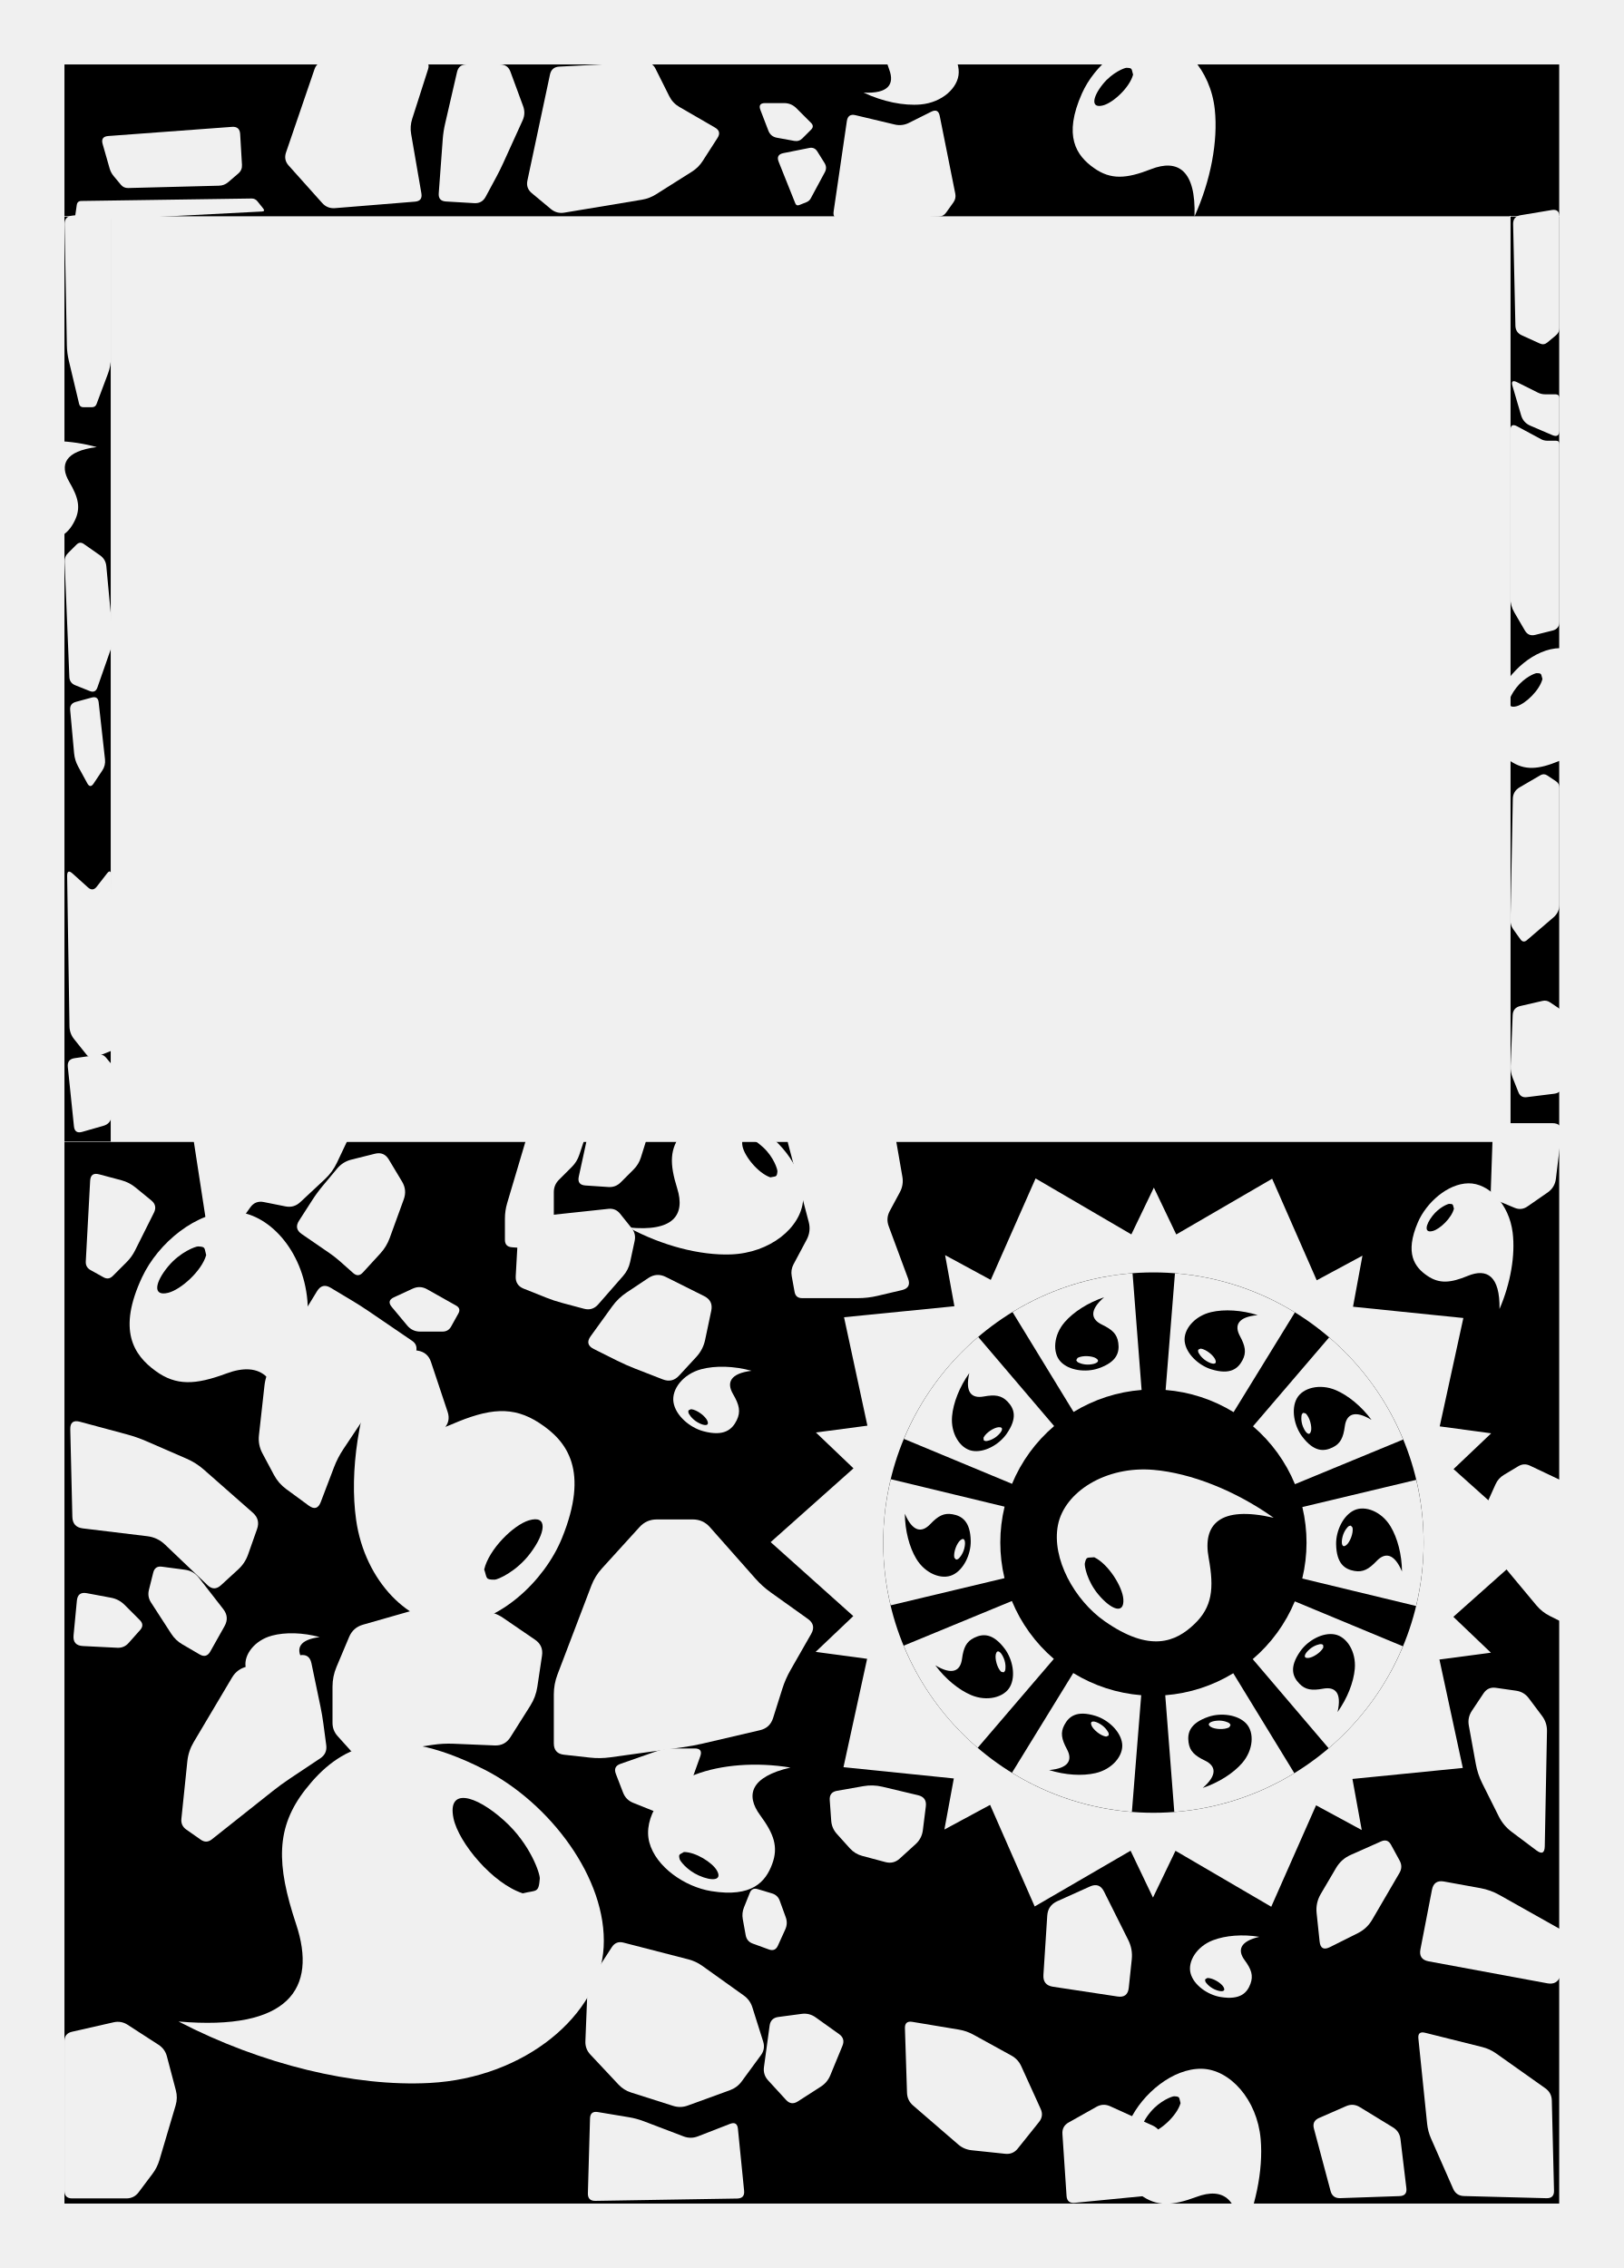
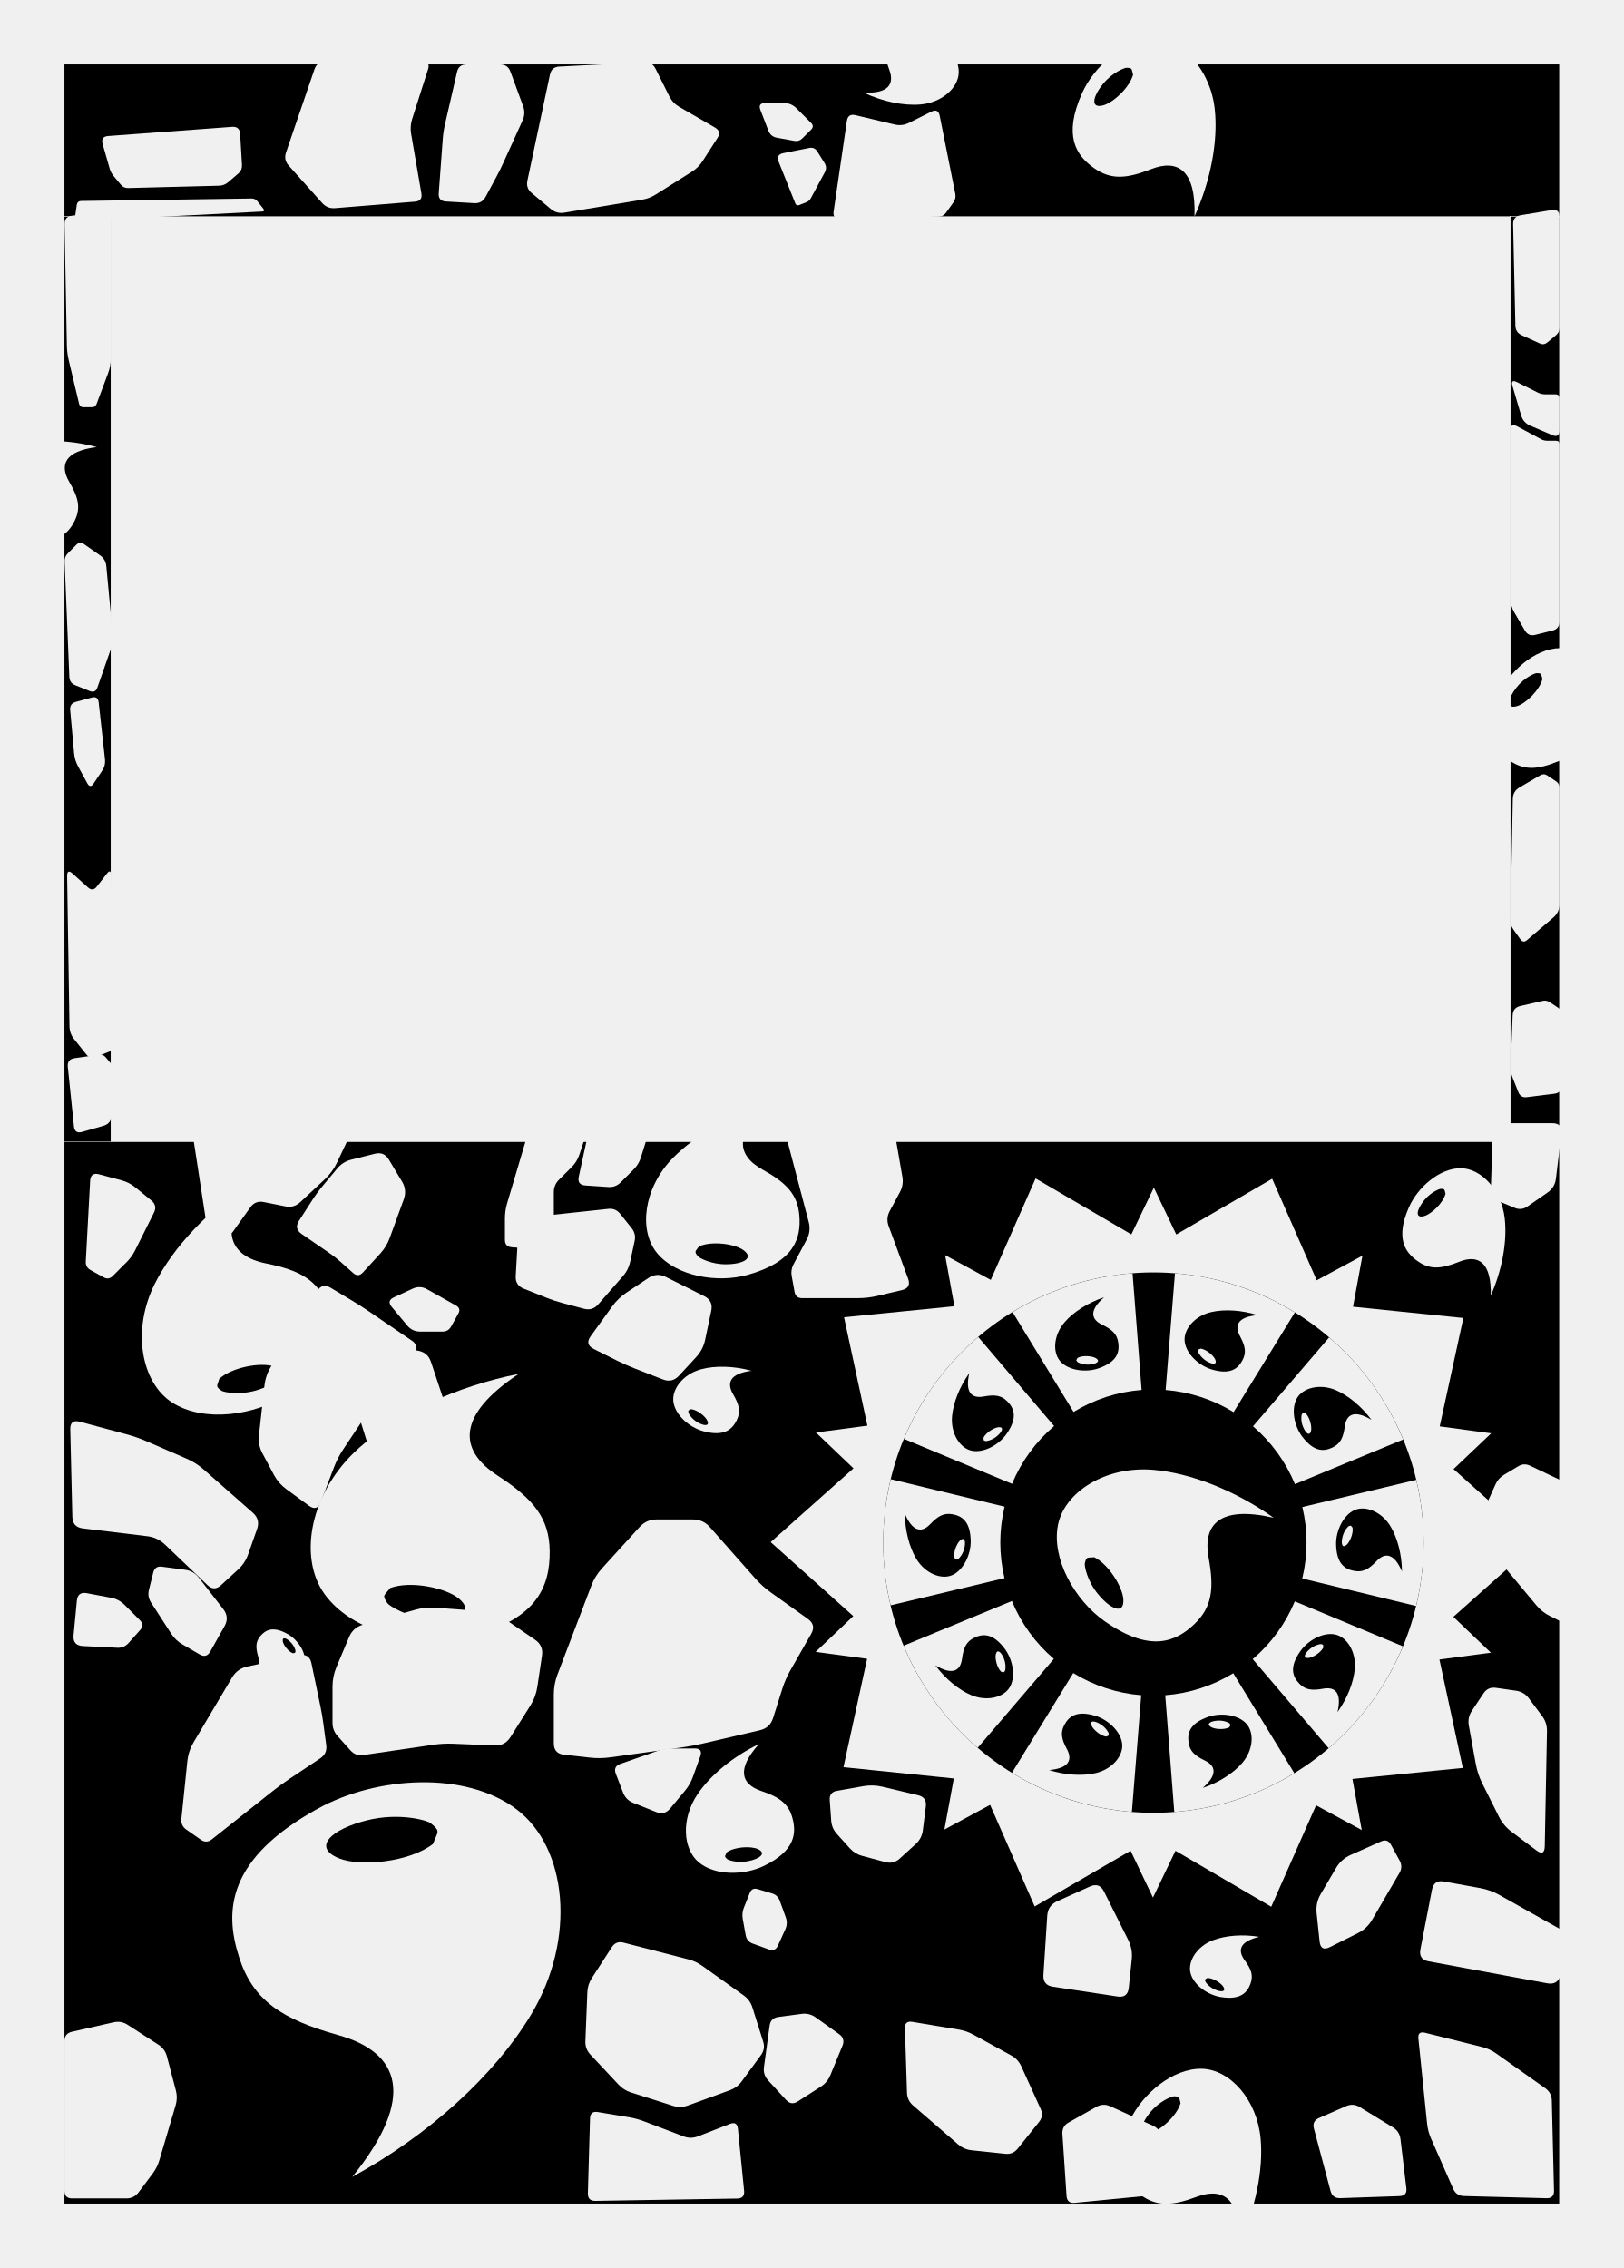
<svg xmlns="http://www.w3.org/2000/svg" viewBox="0 0 630 880">
  <defs>
    <clipPath id="water-observed">
      <rect x="25" y="25" width="580" height="59" />
      <rect x="25" y="84" width="18" height="359" />
      <rect x="586" y="84" width="19" height="359" />
      <rect x="25" y="443" width="580" height="412" />
    </clipPath>
    <mask id="water-network" maskUnits="userSpaceOnUse" x="0" y="0" width="630" height="880">
      <rect width="630" height="880" fill="white" />
      <g fill="black" fill-rule="evenodd">
        <g transform="translate(447.504 598.537) scale(0.998419) translate(-448 -598)">
          <path d="M 33.122 488.738 L 34.816 457.410 Q 35.000 454.000 38.300 454.880 L 46.979 457.194 Q 50.000 458.000 52.420 459.980 L 58.580 465.020 Q 61.000 467.000 59.602 469.797 L 52.252 484.495 Q 51.000 487.000 49.020 488.980 L 43.602 494.398 Q 42.000 496.000 40.020 494.900 L 34.980 492.100 Q 33.000 491.000 33.122 488.738 Z" />
          <path d="M 79.656 471.761 L 74.608 438.953 Q 74.000 435.000 78.000 435.000 L 134.000 435.000 Q 138.000 435.000 136.288 438.615 L 130.712 450.385 Q 129.000 454.000 126.076 456.729 L 116.460 465.704 Q 114.000 468.000 110.700 467.340 L 102.300 465.660 Q 99.000 465.000 97.044 467.739 L 90.317 477.157 Q 89.000 479.000 87.020 477.900 L 81.980 475.100 Q 80.000 474.000 79.656 471.761 Z" />
          <path d="M 127.817 485.499 L 117.017 478.074 Q 114.000 476.000 115.980 472.920 L 121.142 464.891 Q 123.000 462.000 125.200 459.360 L 130.800 452.640 Q 133.000 450.000 136.334 449.167 L 145.480 446.880 Q 149.000 446.000 150.867 449.111 L 156.020 457.700 Q 158.000 461.000 156.685 464.617 L 151.224 479.634 Q 150.000 483.000 147.580 485.640 L 140.790 493.047 Q 139.000 495.000 137.020 493.240 L 131.980 488.760 Q 130.000 487.000 127.817 485.499 Z" />
          <path d="M 196.878 466.048 L 205.860 435.834 Q 207.000 432.000 211.000 432.000 L 226.000 432.000 Q 230.000 432.000 228.735 435.795 L 224.885 447.344 Q 224.000 450.000 222.020 451.980 L 216.980 457.020 Q 215.000 459.000 215.000 461.800 L 215.000 475.972 Q 215.000 478.000 213.460 479.320 L 209.540 482.680 Q 208.000 484.000 205.979 483.832 L 198.640 483.220 Q 196.000 483.000 196.000 480.351 L 196.000 472.080 Q 196.000 469.000 196.878 466.048 Z" />
          <path d="M 224.703 455.768 L 228.150 439.909 Q 229.000 436.000 232.997 435.833 L 249.315 435.154 Q 253.000 435.000 251.900 438.520 L 248.835 448.327 Q 248.000 451.000 246.020 452.980 L 240.980 458.020 Q 239.000 460.000 236.206 459.814 L 227.300 459.220 Q 224.000 459.000 224.703 455.768 Z" />
          <path d="M 203.200 478.020 L 208.800 472.980 Q 211.000 471.000 213.943 470.685 L 236.199 468.300 Q 239.000 468.000 240.760 470.200 L 245.240 475.800 Q 247.000 478.000 246.410 480.755 L 244.660 488.920 Q 244.000 492.000 241.926 494.371 L 232.249 505.430 Q 230.000 508.000 226.700 507.120 L 218.300 504.880 Q 215.000 504.000 211.829 502.732 L 203.300 499.320 Q 200.000 498.000 200.197 494.451 L 200.836 482.955 Q 201.000 480.000 203.200 478.020 Z" />
          <path d="M 158.028 513.634 L 152.017 506.420 Q 150.000 504.000 152.860 502.680 L 160.140 499.320 Q 163.000 498.000 165.745 499.544 L 177.026 505.890 Q 179.000 507.000 177.900 508.980 L 175.100 514.020 Q 174.000 516.000 171.735 516.000 L 163.080 516.000 Q 160.000 516.000 158.028 513.634 Z" />
          <path d="M 139.132 544.314 L 139.857 523.997 Q 140.000 520.000 143.953 520.608 L 162.047 523.392 Q 166.000 524.000 167.265 527.795 L 173.735 547.205 Q 175.000 551.000 172.172 553.828 L 162.508 563.492 Q 160.000 566.000 156.480 565.560 L 147.520 564.440 Q 144.000 564.000 142.942 560.614 L 140.100 551.520 Q 139.000 548.000 139.132 544.314 Z" />
          <path d="M 105.086 529.587 L 122.993 500.284 Q 125.000 497.000 128.300 498.980 L 136.700 504.020 Q 140.000 506.000 143.180 508.168 L 159.968 519.614 Q 162.000 521.000 161.560 523.420 L 160.440 529.580 Q 160.000 532.000 158.079 533.537 L 148.123 541.501 Q 145.000 544.000 142.781 547.328 L 133.219 561.672 Q 131.000 565.000 129.576 568.738 L 124.424 582.262 Q 123.000 586.000 119.774 583.635 L 111.016 577.212 Q 108.000 575.000 106.240 571.700 L 101.760 563.300 Q 100.000 560.000 100.413 556.283 L 102.558 536.976 Q 103.000 533.000 105.086 529.587 Z" />
          <path d="M 229.304 517.810 L 237.678 506.215 Q 240.000 503.000 243.300 500.800 L 251.700 495.200 Q 255.000 493.000 258.547 494.774 L 273.422 502.211 Q 277.000 504.000 276.176 507.914 L 273.802 519.191 Q 273.000 523.000 270.360 525.860 L 263.640 533.140 Q 261.000 536.000 257.372 534.589 L 246.668 530.426 Q 243.000 529.000 239.480 527.240 L 230.520 522.760 Q 227.000 521.000 229.304 517.810 Z" />
          <path d="M 314.048 473.383 L 306.018 442.868 Q 305.000 439.000 308.990 438.715 L 343.010 436.285 Q 347.000 436.000 347.685 439.941 L 350.443 455.800 Q 351.000 459.000 349.460 461.860 L 345.540 469.140 Q 344.000 472.000 345.128 475.046 L 352.666 495.397 Q 354.000 499.000 350.260 499.880 L 340.740 502.120 Q 337.000 503.000 333.158 503.000 L 311.460 503.000 Q 309.000 503.000 308.560 500.580 L 307.440 494.420 Q 307.000 492.000 308.157 489.830 L 313.240 480.300 Q 315.000 477.000 314.048 473.383 Z" />
          <path d="M 27.905 588.001 L 27.095 553.999 Q 27.000 550.000 30.862 551.040 L 49.138 555.960 Q 53.000 557.000 56.668 558.595 L 72.332 565.405 Q 76.000 567.000 79.003 569.643 L 98.023 586.380 Q 101.000 589.000 99.680 592.740 L 96.192 602.623 Q 95.000 606.000 92.360 608.420 L 85.640 614.580 Q 83.000 617.000 80.409 614.527 L 63.893 598.762 Q 61.000 596.000 57.029 595.519 L 31.971 592.481 Q 28.000 592.000 27.905 588.001 Z" />
          <path d="M 57.660 616.360 L 59.340 609.640 Q 60.000 607.000 62.697 607.360 L 71.700 608.560 Q 75.000 609.000 77.044 611.628 L 86.544 623.843 Q 89.000 627.000 87.039 630.486 L 81.498 640.336 Q 80.000 643.000 77.360 641.460 L 70.640 637.540 Q 68.000 636.000 66.340 633.434 L 58.478 621.285 Q 57.000 619.000 57.660 616.360 Z" />
          <path d="M 28.379 634.018 L 29.660 620.565 Q 30.000 617.000 33.520 617.660 L 42.942 619.427 Q 46.000 620.000 48.200 622.200 L 54.127 628.127 Q 56.000 630.000 54.240 631.980 L 49.760 637.020 Q 48.000 639.000 45.354 638.868 L 31.995 638.200 Q 28.000 638.000 28.379 634.018 Z" />
          <path d="M 75.042 675.561 L 89.958 650.439 Q 92.000 647.000 95.911 646.162 L 116.089 641.838 Q 120.000 641.000 120.816 644.916 L 124.321 661.741 Q 125.000 665.000 125.440 668.300 L 126.560 676.700 Q 127.000 680.000 124.230 681.847 L 112.328 689.781 Q 109.000 692.000 105.866 694.486 L 82.104 713.331 Q 80.000 715.000 77.800 713.460 L 72.200 709.540 Q 70.000 708.000 70.276 705.329 L 72.588 682.979 Q 73.000 679.000 75.042 675.561 Z" />
          <path d="M 130.552 646.313 L 135.448 634.687 Q 137.000 631.000 140.846 629.901 L 161.154 624.099 Q 165.000 623.000 168.989 623.295 L 188.011 624.705 Q 192.000 625.000 195.301 627.259 L 207.699 635.741 Q 211.000 638.000 210.407 641.956 L 208.593 654.044 Q 208.000 658.000 205.864 661.382 L 198.136 673.618 Q 196.000 677.000 192.003 676.833 L 175.997 676.167 Q 172.000 676.000 168.043 676.582 L 140.928 680.569 Q 138.000 681.000 136.020 678.800 L 130.980 673.200 Q 129.000 671.000 129.000 668.040 L 129.000 654.000 Q 129.000 650.000 130.552 646.313 Z" />
          <path d="M 216.424 649.262 L 229.576 614.738 Q 231.000 611.000 233.691 608.040 L 248.309 591.960 Q 251.000 589.000 255.000 589.000 L 269.000 589.000 Q 273.000 589.000 275.650 591.996 L 293.350 612.004 Q 296.000 615.000 299.255 617.325 L 313.745 627.675 Q 317.000 630.000 315.015 633.473 L 306.985 647.527 Q 305.000 651.000 303.795 654.814 L 300.205 666.186 Q 299.000 670.000 295.105 670.909 L 272.895 676.091 Q 269.000 677.000 265.038 677.550 L 236.946 681.452 Q 233.000 682.000 229.040 681.560 L 218.960 680.440 Q 215.000 680.000 215.000 676.016 L 215.000 657.000 Q 215.000 653.000 216.424 649.262 Z" />
          <path d="M 241.900 695.140 L 239.100 687.860 Q 238.000 685.000 240.892 683.988 L 254.885 679.090 Q 258.000 678.000 261.300 678.000 L 269.729 678.000 Q 273.000 678.000 271.900 681.080 L 269.100 688.920 Q 268.000 692.000 265.906 694.512 L 260.200 701.360 Q 258.000 704.000 254.809 702.724 L 245.845 699.138 Q 243.000 698.000 241.900 695.140 Z" />
          <path d="M 322.789 706.048 L 322.220 698.080 Q 322.000 695.000 325.041 694.463 L 335.260 692.660 Q 339.000 692.000 342.695 692.880 L 356.549 696.178 Q 360.000 697.000 359.560 700.520 L 358.406 709.755 Q 358.000 713.000 355.580 715.200 L 349.420 720.800 Q 347.000 723.000 343.840 722.157 L 334.860 719.763 Q 332.000 719.000 330.020 716.800 L 324.980 711.200 Q 323.000 709.000 322.789 706.048 Z" />
          <path d="M 288.880 739.800 L 291.147 734.133 Q 292.000 732.000 294.200 732.660 L 299.800 734.340 Q 302.000 735.000 302.785 737.159 L 305.120 743.580 Q 306.000 746.000 304.934 748.344 L 302.066 754.656 Q 301.000 757.000 298.580 756.120 L 292.312 753.841 Q 290.000 753.000 289.560 750.580 L 288.424 744.331 Q 288.000 742.000 288.880 739.800 Z" />
          <path d="M 579.099 461.142 L 579.862 438.998 Q 580.000 435.000 584.000 435.000 L 603.000 435.000 Q 607.000 435.000 606.523 438.972 L 604.414 456.546 Q 604.000 460.000 601.140 461.980 L 593.351 467.372 Q 591.000 469.000 588.360 467.900 L 581.640 465.100 Q 579.000 464.000 579.099 461.142 Z" />
          <path d="M 574.607 589.428 L 580.947 575.340 Q 582.000 573.000 584.200 571.680 L 589.800 568.320 Q 592.000 567.000 594.319 568.098 L 607.385 574.288 Q 611.000 576.000 611.143 579.997 L 612.877 628.559 Q 613.000 632.000 609.920 630.460 L 602.080 626.540 Q 599.000 625.000 596.795 622.355 L 586.508 610.009 Q 584.000 607.000 581.580 603.920 L 575.420 596.080 Q 573.000 593.000 574.607 589.428 Z" />
          <path d="M 571.760 663.360 L 576.274 656.589 Q 578.000 654.000 581.080 654.440 L 588.920 655.560 Q 592.000 656.000 593.867 658.489 L 599.020 665.360 Q 601.000 668.000 600.937 671.299 L 600.077 716.001 Q 600.000 720.000 596.800 717.600 L 587.200 710.400 Q 584.000 708.000 582.211 704.422 L 575.789 691.578 Q 574.000 688.000 573.284 684.065 L 570.568 669.122 Q 570.000 666.000 571.760 663.360 Z" />
          <path d="M 524.655 719.375 L 536.481 714.120 Q 539.000 713.000 540.320 715.420 L 543.680 721.580 Q 545.000 724.000 543.611 726.381 L 533.015 744.545 Q 531.000 748.000 527.422 749.789 L 516.578 755.211 Q 513.000 757.000 512.581 753.022 L 511.419 741.978 Q 511.000 738.000 513.028 734.552 L 518.972 724.448 Q 521.000 721.000 524.655 719.375 Z" />
          <path d="M 551.760 756.073 L 556.240 732.927 Q 557.000 729.000 560.935 729.716 L 575.065 732.284 Q 579.000 733.000 582.486 734.961 L 607.514 749.039 Q 611.000 751.000 609.795 754.814 L 606.205 766.186 Q 605.000 770.000 601.067 769.272 L 554.933 760.728 Q 551.000 760.000 551.760 756.073 Z" />
          <path d="M 405.258 766.008 L 406.742 742.992 Q 407.000 739.000 410.648 737.359 L 423.352 731.641 Q 427.000 730.000 428.789 733.578 L 438.211 752.422 Q 440.000 756.000 439.581 759.978 L 438.419 771.022 Q 438.000 775.000 434.045 774.401 L 408.955 770.599 Q 405.000 770.000 405.258 766.008 Z" />
-           <path d="M 108.497 555.549 C 116.71 538.24 120.584 519.171 119.24 503.92 C 117.534 484.432 104.066 469.667 90.299 469.398 C 76.24 469.123 61.249 481.508 54.989 494.892 C 45.39 515.414 51.632 525.042 60.246 531.299 C 68.24 537.132 75.752 536.749 87.767 532.283 C 100.854 527.407 109.65 533.048 108.497 555.549 Z M 79.913 486.27 C 78.147 492.474 70.045 499.722 65.106 500.931 C 58.905 502.444 60.044 496.736 65.21 490.581 C 69.853 485.035 75.836 482.869 76.781 482.906 C 79.824 483.041 79.108 483.503 79.913 486.27 Z" />
-           <path d="M 148.114 524.645 C 139.081 546.578 135.526 570.406 138.176 589.175 C 141.549 613.16 159.158 630.543 176.197 629.983 C 193.596 629.412 211.329 613.128 218.202 596.175 C 228.74 570.178 220.399 558.68 209.343 551.502 C 199.081 544.808 189.818 545.768 175.252 552.069 C 159.388 558.945 148.147 552.54 148.114 524.645 Z M 187.944 608.449 C 189.725 600.664 199.274 591.178 205.301 589.364 C 212.87 587.091 211.832 594.222 205.843 602.167 C 200.462 609.325 193.205 612.391 192.035 612.406 C 188.264 612.436 189.119 611.818 187.944 608.449 Z" />
-           <path d="M 69.159 784.117 C 101.563 800.901 137.605 809.544 166.726 808 C 203.938 806.046 232.939 781.39 234.366 755.201 C 235.825 728.458 213.245 699.097 188.184 686.291 C 149.755 666.654 131.014 677.896 118.53 693.878 C 106.895 708.707 107.125 723.033 114.827 746.202 C 123.24 771.438 111.915 787.807 69.159 784.117 Z M 202.939 734.31 C 191.246 730.536 177.987 714.63 176.015 705.149 C 173.547 693.244 184.337 695.792 195.71 706.035 C 205.959 715.242 209.685 726.775 209.551 728.571 C 209.091 734.354 208.26 732.961 202.939 734.31 Z" />
-           <path d="M 306.942 685.426 C 293.62 683.225 279.949 684.304 269.878 688.178 C 257.007 693.12 249.621 705.112 252.113 714.491 C 254.658 724.068 265.96 731.818 276.243 733.459 C 292.012 735.976 297.321 729.877 299.887 722.826 C 302.285 716.277 300.566 711.262 295.207 703.99 C 289.361 696.071 291.475 689.016 306.942 685.426 Z M 265.561 718.249 C 270.107 718.24 276.591 722.321 278.369 725.432 C 280.599 729.339 276.511 729.676 271.338 727.372 C 266.678 725.304 264.049 721.672 263.89 721.024 C 263.391 718.937 263.843 719.332 265.561 718.249 Z" />
-           <path d="M 243.941 475.523 C 257.104 482.635 271.818 486.437 283.767 486.012 C 299.035 485.477 311.1 475.577 311.873 464.852 C 312.662 453.899 303.616 441.701 293.434 436.272 C 277.821 427.947 270.058 432.422 264.826 438.884 C 259.95 444.88 259.942 450.754 262.933 460.307 C 266.201 470.712 261.442 477.342 243.941 475.523 Z M 299.139 456.063 C 294.373 454.432 289.051 447.817 288.31 443.916 C 287.384 439.018 291.789 440.139 296.378 444.42 C 300.513 448.267 301.958 453.022 301.89 453.757 C 301.661 456.125 301.33 455.548 299.139 456.063 Z" />
-           <path d="M 582.492 507.214 C 586.837 497.166 588.669 486.199 587.597 477.516 C 586.234 466.421 578.248 458.257 570.381 458.378 C 562.347 458.502 554.033 465.873 550.725 473.641 C 545.652 485.553 549.409 490.926 554.453 494.328 C 559.134 497.5 563.417 497.131 570.189 494.341 C 577.565 491.295 582.701 494.342 582.492 507.214 Z M 564.787 468.221 C 563.902 471.799 559.419 476.1 556.623 476.888 C 553.112 477.876 553.648 474.594 556.476 470.976 C 559.017 467.716 562.39 466.36 562.931 466.362 C 564.671 466.378 564.271 466.657 564.787 468.221 Z" />
-           <path d="M 124.022 634.732 C 117.513 632.942 110.658 632.764 105.448 634.164 C 98.789 635.948 94.49 641.526 95.239 646.32 C 96.004 651.215 101.219 655.66 106.246 657.013 C 113.956 659.088 116.915 656.333 118.559 652.961 C 120.094 649.83 119.501 647.246 117.216 643.35 C 114.724 639.107 116.143 635.709 124.022 634.732 Z M 101.729 648.891 C 103.99 649.124 107.001 651.493 107.723 653.133 C 108.628 655.192 106.577 655.146 104.125 653.73 C 101.916 652.458 100.799 650.514 100.754 650.184 C 100.614 649.12 100.819 649.34 101.729 648.891 Z" />
+           <path d="M 97.603 457.701 C 80.926 468.476 67.111 483.167 59.978 497.339 C 50.854 515.444 54.669 535.8 66.655 543.545 C 78.893 551.455 98.858 548.717 111.674 540.337 C 131.326 527.487 131.076 515.599 126.898 505.387 C 123.034 495.887 116.206 492.128 103.181 489.51 C 88.99 486.67 84.316 476.901 97.603 457.701 Z M 85.008 534.341 C 89.948 529.837 101.041 527.869 106.052 529.497 C 112.342 531.546 108.225 535.955 100.316 538.561 C 93.2 540.916 86.746 539.562 85.934 539.014 C 83.326 537.235 84.209 537.219 85.008 534.341 Z" />
+           <path d="M 201.327 532.437 C 176.991 537.273 154.176 547.977 139.362 561.155 C 120.424 577.985 115.481 603.39 125.837 617.908 C 136.411 632.734 160.866 638.748 179.614 634.916 C 208.362 629.039 213.546 615.114 213.396 601.326 C 213.283 588.51 207.082 580.998 193.157 571.959 C 177.979 562.124 177.048 548.622 201.327 532.437 Z M 151.397 615.669 C 159.21 612.712 173.004 615.534 178.075 619.734 C 184.439 625.011 177.626 628.236 167.237 627.621 C 157.885 627.08 151.012 622.535 150.32 621.524 C 148.11 618.256 149.144 618.644 151.397 615.669 Z" />
+           <path d="M 136.68 844.492 C 166.573 828.215 192.075 804.874 206.089 781.562 C 224.011 751.784 220.102 716.495 200.608 701.716 C 180.701 686.623 146.22 688.74 123.235 701.42 C 87.99 720.864 86.892 741.218 92.723 759.212 C 98.108 775.949 109.299 783.252 131.227 789.399 C 155.123 796.076 161.859 813.376 136.68 844.492 Z M 168.051 715.094 C 159.028 722.159 139.811 724.1 131.454 720.673 C 120.964 716.363 128.568 709.355 142.424 705.915 C 154.891 702.802 165.75 705.945 167.068 706.986 C 171.297 710.362 169.786 710.277 168.051 715.094 Z" />
+           <path d="M 294.704 676.297 C 284.596 681.152 275.815 688.406 270.814 695.842 C 264.418 705.34 265.115 717.017 271.282 722.206 C 277.579 727.505 288.96 727.385 296.735 723.597 C 308.657 717.789 309.359 711.11 307.741 705.092 C 306.25 699.495 302.689 696.905 295.577 694.516 C 287.826 691.919 285.899 686.114 294.704 676.297 Z M 282.218 718.349 C 285.305 716.175 291.66 715.858 294.353 717.125 C 297.732 718.719 295.113 720.897 290.497 721.798 C 286.342 722.613 282.822 721.397 282.406 721.033 C 281.07 719.851 281.566 719.904 282.218 718.349 Z" />
+           <path d="M 299.584 427.402 C 284.229 431.594 270.112 439.472 261.226 448.574 C 249.866 460.197 247.848 476.677 255.13 485.501 C 262.565 494.511 278.485 497.257 290.31 493.96 C 308.441 488.903 311.131 479.758 310.413 470.942 C 309.764 462.746 305.456 458.218 296.138 453.062 C 285.982 447.452 284.778 438.854 299.584 427.402 Z M 271.386 482.915 C 276.252 480.671 285.206 481.855 288.641 484.314 C 292.951 487.404 288.736 489.775 282.061 489.85 C 276.052 489.925 271.449 487.326 270.961 486.711 C 269.399 484.719 270.078 484.921 271.386 482.915 Z" />
+           <path d="M 579.094 502.02 C 583.576 491.891 585.525 480.811 584.515 472.017 C 583.231 460.779 575.222 452.451 567.262 452.506 C 559.132 452.561 550.657 459.948 547.243 467.779 C 542.008 479.786 545.762 485.255 550.836 488.74 C 555.545 491.99 559.881 491.654 566.758 488.889 C 574.247 485.872 579.417 488.998 579.094 502.02 Z M 561.517 462.416 C 560.591 466.028 556.018 470.341 553.182 471.115 C 549.621 472.084 550.193 468.768 553.085 465.132 C 555.683 461.855 559.108 460.512 559.655 460.519 C 561.415 460.551 561.009 460.829 561.517 462.416 Z" />
+           <path d="M 92.873 647.659 C 97.69 650.436 103.117 651.999 107.561 651.964 C 113.238 651.922 117.822 648.368 118.219 644.392 C 118.625 640.331 115.39 635.707 111.663 633.585 C 105.948 630.332 103.018 631.914 101.008 634.261 C 99.135 636.439 99.072 638.621 100.085 642.201 C 101.192 646.1 99.356 648.514 92.873 647.659 Z M 113.579 640.996 C 111.825 640.341 109.916 637.829 109.681 636.372 C 109.387 634.543 111.012 635.005 112.673 636.642 C 114.17 638.114 114.658 639.895 114.625 640.168 C 114.515 641.045 114.398 640.827 113.579 640.996 Z" />
          <path d="M 291.834 531.232 C 284.973 529.344 277.748 529.157 272.256 530.632 C 265.237 532.513 260.705 538.392 261.495 543.445 C 262.301 548.605 267.798 553.29 273.097 554.716 C 281.224 556.904 284.342 554 286.076 550.445 C 287.694 547.145 287.069 544.422 284.661 540.315 C 282.033 535.843 283.529 532.261 291.834 531.232 Z M 268.336 546.155 C 270.72 546.401 273.894 548.898 274.654 550.626 C 275.608 552.797 273.446 552.748 270.861 551.256 C 268.533 549.915 267.355 547.866 267.308 547.518 C 267.161 546.397 267.376 546.629 268.336 546.155 Z" />
          <g transform="translate(448 598)">
            <path d="M 0.171 -137.954 L 8.872 -119.746 L 46.138 -141.403 L 63.46 -101.935 L 81.225 -111.507 L 77.563 -91.662 L 120.441 -87.278 L 111.256 -45.167 L 131.255 -42.468 L 116.627 -28.566 L 148.739 0.184 L 116.556 28.854 L 131.149 42.792 L 111.144 45.442 L 120.225 87.576 L 77.336 91.853 L 80.949 111.707 L 63.207 102.092 L 45.788 141.516 L 8.576 119.768 L -0.171 137.954 L -8.872 119.746 L -46.138 141.403 L -63.46 101.935 L -81.225 111.507 L -77.563 91.662 L -120.441 87.278 L -111.256 45.167 L -131.255 42.468 L -116.627 28.566 L -148.739 -0.184 L -116.556 -28.854 L -131.149 -42.792 L -111.144 -45.442 L -120.225 -87.576 L -77.336 -91.853 L -80.949 -111.707 L -63.207 -102.092 L -45.788 -141.516 L -8.576 -119.768 Z M 105 0 A 105 105 0 1 0 -105 0 A 105 105 0 1 0 105 0 Z" />
            <path d="M 8.368 -104.666 A 105 105 0 0 1 54.973 -89.459 L 31.151 -50.694 A 59.5 59.5 0 0 0 4.742 -59.311 Z" />
            <path d="M 68.291 -79.758 A 105 105 0 0 1 97.057 -40.062 L 54.999 -22.702 A 59.5 59.5 0 0 0 38.698 -45.196 Z" />
            <path d="M 102.129 -24.385 A 105 105 0 0 1 102.068 24.638 L 57.839 13.962 A 59.5 59.5 0 0 0 57.873 -13.818 Z" />
            <path d="M 96.958 40.302 A 105 105 0 0 1 68.093 79.927 L 38.586 45.292 A 59.5 59.5 0 0 0 54.943 22.838 Z" />
            <path d="M 54.752 89.595 A 105 105 0 0 1 8.109 104.686 L 4.595 59.322 A 59.5 59.5 0 0 0 31.026 50.77 Z" />
            <path d="M -8.368 104.666 A 105 105 0 0 1 -54.973 89.459 L -31.151 50.694 A 59.5 59.5 0 0 0 -4.742 59.311 Z" />
            <path d="M -68.291 79.758 A 105 105 0 0 1 -97.057 40.062 L -54.999 22.702 A 59.5 59.5 0 0 0 -38.698 45.196 Z" />
            <path d="M -102.129 24.385 A 105 105 0 0 1 -102.068 -24.638 L -57.839 -13.962 A 59.5 59.5 0 0 0 -57.873 13.818 Z" />
            <path d="M -96.958 -40.302 A 105 105 0 0 1 -68.093 -79.927 L -38.586 -45.292 A 59.5 59.5 0 0 0 -54.943 -22.838 Z" />
            <path d="M -54.752 -89.595 A 105 105 0 0 1 -8.109 -104.686 L -4.595 -59.322 A 59.5 59.5 0 0 0 -31.026 -50.77 Z" />
          </g>
          <path d="M 494.718 588.349 C 479.842 577.784 462.598 570.997 448.071 569.735 C 429.511 568.113 413.435 578.303 410.906 591.17 C 408.323 604.311 417.46 620.419 428.977 628.504 C 446.639 640.901 456.7 636.639 463.993 629.595 C 470.786 623.062 471.67 615.952 469.468 603.944 C 467.059 590.864 473.805 583.547 494.718 588.349 Z M 425.013 603.701 C 430.54 606.384 435.998 615.182 436.315 620.013 C 436.709 626.08 431.543 624.068 426.625 618.204 C 422.191 612.933 421.149 606.963 421.34 606.083 C 421.97 603.251 422.285 603.999 425.013 603.701 Z" />
          <g fill="white">
            <path d="M 488.534 509.599 C 482.265 507.637 475.606 507.231 470.492 508.415 C 463.957 509.924 459.587 515.202 460.152 519.889 C 460.73 524.675 465.65 529.174 470.493 530.66 C 477.919 532.94 480.889 530.362 482.603 527.138 C 484.202 524.146 483.713 521.614 481.624 517.747 C 479.344 513.537 480.839 510.281 488.534 509.599 Z M 466.376 522.609 C 468.567 522.913 471.414 525.318 472.06 526.937 C 472.87 528.97 470.878 528.856 468.541 527.396 C 466.437 526.084 465.416 524.156 465.383 523.833 C 465.284 522.794 465.475 523.015 466.376 522.609 Z" />
            <path d="M 532.754 550.307 C 528.836 545.035 523.687 540.793 518.853 538.745 C 512.679 536.125 506.041 537.825 503.744 541.949 C 501.398 546.161 502.734 552.693 505.778 556.742 C 510.446 562.951 514.365 562.611 517.646 561.011 C 520.698 559.53 521.791 557.194 522.373 552.838 C 523.004 548.091 526.128 546.337 532.754 550.307 Z M 507.18 547.809 C 508.774 549.342 509.664 552.962 509.235 554.651 C 508.695 556.772 507.15 555.509 506.118 552.954 C 505.187 550.656 505.494 548.496 505.658 548.216 C 506.188 547.316 506.213 547.607 507.18 547.809 Z" />
            <path d="M 544.6 609.232 C 544.529 602.664 542.857 596.206 540.151 591.708 C 536.696 585.959 530.327 583.433 526.044 585.42 C 521.67 587.448 518.912 593.518 518.994 598.583 C 519.121 606.35 522.491 608.378 526.086 609.012 C 529.426 609.608 531.684 608.361 534.715 605.178 C 538.015 601.709 541.573 602.126 544.6 609.232 Z M 525.379 592.18 C 525.768 594.357 524.36 597.808 523.02 598.923 C 521.336 600.321 520.829 598.391 521.496 595.718 C 522.093 593.311 523.611 591.745 523.908 591.614 C 524.866 591.198 524.715 591.448 525.379 592.18 Z" />
            <path d="M 519.549 663.867 C 523.352 658.512 525.796 652.304 526.25 647.075 C 526.834 640.393 523.166 634.606 518.533 633.695 C 513.803 632.765 508.004 636.054 505.093 640.201 C 500.63 646.559 502.165 650.181 504.7 652.807 C 507.052 655.252 509.612 655.57 513.935 654.777 C 518.643 653.91 521.278 656.339 519.549 663.867 Z M 514.022 638.774 C 513.057 640.763 509.889 642.728 508.15 642.842 C 505.966 642.984 506.69 641.125 508.801 639.354 C 510.699 637.758 512.848 637.383 513.165 637.451 C 514.184 637.678 513.915 637.792 514.022 638.774 Z" />
            <path d="M 467.168 693.343 C 473.393 691.246 479.019 687.66 482.46 683.696 C 486.86 678.634 487.294 671.796 484.082 668.336 C 480.801 664.804 474.176 664.056 469.384 665.7 C 462.036 668.22 461.149 672.053 461.657 675.667 C 462.123 679.028 464.006 680.789 467.969 682.689 C 472.289 684.755 472.992 688.269 467.168 693.343 Z M 477.447 669.793 C 475.496 670.836 471.779 670.563 470.305 669.633 C 468.454 668.464 470.133 667.386 472.882 667.194 C 475.355 667.018 477.315 667.978 477.531 668.22 C 478.222 669.002 477.937 668.936 477.447 669.793 Z" />
            <path d="M 407.466 686.401 C 413.735 688.364 420.394 688.769 425.508 687.585 C 432.043 686.076 436.413 680.798 435.848 676.111 C 435.27 671.325 430.35 666.826 425.507 665.34 C 418.081 663.06 415.111 665.638 413.397 668.862 C 411.798 671.854 412.287 674.386 414.376 678.253 C 416.656 682.463 415.161 685.719 407.466 686.401 Z M 429.624 673.391 C 427.433 673.087 424.586 670.682 423.94 669.063 C 423.13 667.03 425.122 667.144 427.459 668.604 C 429.563 669.916 430.584 671.844 430.617 672.167 C 430.716 673.206 430.525 672.985 429.624 673.391 Z" />
            <path d="M 363.247 645.693 C 367.164 650.965 372.313 655.207 377.147 657.255 C 383.321 659.875 389.959 658.175 392.256 654.051 C 394.602 649.839 393.266 643.307 390.222 639.258 C 385.554 633.049 381.635 633.389 378.354 634.989 C 375.302 636.47 374.209 638.806 373.627 643.162 C 372.996 647.909 369.873 649.663 363.247 645.693 Z M 388.82 648.191 C 387.226 646.658 386.336 643.038 386.765 641.349 C 387.305 639.228 388.85 640.491 389.882 643.046 C 390.813 645.344 390.506 647.504 390.342 647.784 C 389.812 648.684 389.787 648.393 388.82 648.191 Z" />
            <path d="M 351.4 586.768 C 351.471 593.336 353.143 599.794 355.849 604.292 C 359.304 610.041 365.673 612.567 369.956 610.58 C 374.33 608.552 377.088 602.482 377.006 597.417 C 376.879 589.65 373.509 587.622 369.914 586.988 C 366.574 586.392 364.316 587.639 361.285 590.822 C 357.985 594.291 354.427 593.874 351.4 586.768 Z M 370.621 603.82 C 370.233 601.643 371.64 598.192 372.98 597.077 C 374.664 595.679 375.171 597.609 374.504 600.282 C 373.906 602.689 372.389 604.255 372.092 604.386 C 371.134 604.802 371.285 604.552 370.621 603.82 Z" />
            <path d="M 376.451 532.133 C 372.648 537.488 370.204 543.696 369.75 548.925 C 369.166 555.607 372.834 561.394 377.467 562.305 C 382.197 563.235 387.996 559.946 390.907 555.799 C 395.37 549.441 393.835 545.819 391.3 543.193 C 388.948 540.748 386.388 540.43 382.065 541.223 C 377.357 542.09 374.722 539.661 376.451 532.133 Z M 381.978 557.226 C 382.943 555.237 386.111 553.272 387.85 553.158 C 390.034 553.016 389.31 554.875 387.199 556.646 C 385.301 558.242 383.152 558.617 382.835 558.549 C 381.816 558.322 382.085 558.208 381.978 557.226 Z" />
            <path d="M 428.832 502.657 C 422.607 504.754 416.981 508.34 413.54 512.304 C 409.14 517.366 408.706 524.204 411.918 527.664 C 415.199 531.196 421.824 531.944 426.616 530.3 C 433.964 527.78 434.851 523.947 434.343 520.333 C 433.877 516.972 431.994 515.211 428.031 513.311 C 423.711 511.245 423.008 507.731 428.832 502.657 Z M 418.553 526.207 C 420.504 525.164 424.221 525.437 425.695 526.367 C 427.546 527.536 425.867 528.614 423.118 528.806 C 420.645 528.982 418.685 528.022 418.469 527.78 C 417.778 526.998 418.063 527.064 418.553 526.207 Z" />
          </g>
        </g>
        <path d="M 42.528 65.348 L 39.824 55.885 Q 39.000 53.000 41.992 52.778 L 90.008 49.222 Q 93.000 49.000 93.176 51.995 L 93.881 63.975 Q 94.000 66.000 92.460 67.320 L 88.540 70.680 Q 87.000 72.000 84.972 72.052 L 49.718 72.956 Q 48.000 73.000 46.900 71.680 L 44.100 68.320 Q 43.000 67.000 42.528 65.348 Z" />
        <path d="M 29.220 83.460 L 29.780 79.540 Q 30.000 78.000 31.555 77.977 L 97.591 77.020 Q 99.000 77.000 99.880 78.100 L 102.120 80.900 Q 103.000 82.000 101.593 82.073 L 47.996 84.845 Q 45.000 85.000 42.000 85.000 L 30.556 85.000 Q 29.000 85.000 29.220 83.460 Z" />
        <path d="M 110.971 59.162 L 122.029 26.838 Q 123.000 24.000 126.000 24.000 L 164.000 24.000 Q 167.000 24.000 166.086 26.857 L 159.914 46.143 Q 159.000 49.000 159.510 51.956 L 163.490 75.044 Q 164.000 78.000 161.010 78.242 L 129.990 80.758 Q 127.000 81.000 125.000 78.764 L 112.000 64.236 Q 110.000 62.000 110.971 59.162 Z" />
        <path d="M 172.675 48.077 L 177.325 27.923 Q 178.000 25.000 181.000 25.000 L 194.000 25.000 Q 197.000 25.000 198.037 27.815 L 202.963 41.185 Q 204.000 44.000 202.759 46.731 L 195.241 63.269 Q 194.000 66.000 192.578 68.641 L 188.422 76.359 Q 187.000 79.000 184.005 78.824 L 172.995 78.176 Q 170.000 78.000 170.222 75.008 L 171.778 53.992 Q 172.000 51.000 172.675 48.077 Z" />
        <path d="M 204.624 70.066 L 213.376 28.934 Q 214.000 26.000 216.996 25.846 L 250.004 24.154 Q 253.000 24.000 254.342 26.683 L 259.658 37.317 Q 261.000 40.000 263.596 41.503 L 277.404 49.497 Q 280.000 51.000 278.378 53.524 L 272.622 62.476 Q 271.000 65.000 268.464 66.602 L 254.536 75.398 Q 252.000 77.000 249.041 77.493 L 218.959 82.507 Q 216.000 83.000 213.695 81.079 L 206.305 74.921 Q 204.000 73.000 204.624 70.066 Z" />
        <path d="M 298.117 50.704 L 295.027 42.669 Q 294.000 40.000 296.860 40.000 L 304.200 40.000 Q 307.000 40.000 308.980 41.980 L 314.680 47.680 Q 316.000 49.000 314.680 50.320 L 311.320 53.680 Q 310.000 55.000 308.163 54.666 L 301.420 53.440 Q 299.000 53.000 298.117 50.704 Z" />
        <path d="M 308.560 78.900 L 302.114 62.785 Q 301.000 60.000 303.942 59.412 L 313.965 57.407 Q 316.000 57.000 317.100 58.760 L 319.900 63.240 Q 321.000 65.000 320.016 66.827 L 314.562 76.957 Q 314.000 78.000 312.900 78.440 L 310.100 79.560 Q 309.000 80.000 308.560 78.900 Z" />
        <path d="M 323.434 82.032 L 328.566 46.968 Q 329.000 44.000 331.918 44.695 L 347.082 48.305 Q 350.000 49.000 352.683 47.658 L 361.317 43.342 Q 364.000 42.000 364.588 44.942 L 370.629 75.144 Q 371.000 77.000 369.900 78.540 L 367.100 82.460 Q 366.000 84.000 364.108 84.044 L 325.999 84.930 Q 323.000 85.000 323.434 82.032 Z" />
        <path d="M 25.943 134.001 L 25.057 86.999 Q 25.000 84.000 27.982 83.669 L 40.018 82.331 Q 43.000 82.000 43.000 85.000 L 43.000 139.000 Q 43.000 142.000 41.947 144.809 L 37.463 156.764 Q 37.000 158.000 35.680 158.000 L 32.320 158.000 Q 31.000 158.000 30.694 156.716 L 26.695 139.918 Q 26.000 137.000 25.943 134.001 Z" />
        <path d="M 26.903 262.632 L 25.076 217.865 Q 25.000 216.000 26.320 214.680 L 29.680 211.320 Q 31.000 210.000 32.529 211.071 L 38.800 215.460 Q 41.000 217.000 41.251 219.674 L 43.720 246.013 Q 44.000 249.000 43.009 251.832 L 37.783 266.764 Q 37.000 269.000 34.800 268.120 L 29.200 265.880 Q 27.000 265.000 26.903 262.632 Z" />
        <path d="M 28.750 292.255 L 27.227 275.498 Q 27.000 273.000 29.420 272.340 L 35.580 270.660 Q 38.000 270.000 38.277 272.493 L 40.737 294.635 Q 41.000 297.000 39.680 298.980 L 36.320 304.020 Q 35.000 306.000 33.860 303.911 L 30.320 297.420 Q 29.000 295.000 28.750 292.255 Z" />
        <path d="M 26.956 398.183 L 26.046 339.959 Q 26.000 337.000 28.200 338.980 L 34.136 344.322 Q 36.000 346.000 37.540 344.020 L 41.460 338.980 Q 43.000 337.000 43.072 339.507 L 44.932 404.631 Q 45.000 407.000 42.800 407.880 L 37.200 410.120 Q 35.000 411.000 33.520 409.150 L 28.760 403.200 Q 27.000 401.000 26.956 398.183 Z" />
        <path d="M 28.691 437.016 L 26.309 413.984 Q 26.000 411.000 28.970 410.576 L 38.299 409.243 Q 40.000 409.000 41.100 410.320 L 43.900 413.680 Q 45.000 415.000 44.837 416.711 L 43.284 433.014 Q 43.000 436.000 40.115 436.824 L 31.885 439.176 Q 29.000 440.000 28.691 437.016 Z" />
        <path d="M 587.941 126.342 L 587.067 86.999 Q 587.000 84.000 589.959 83.507 L 602.041 81.493 Q 605.000 81.000 605.000 84.000 L 605.000 127.282 Q 605.000 129.000 603.680 130.100 L 600.320 132.900 Q 599.000 134.000 597.436 133.289 L 590.420 130.100 Q 588.000 129.000 587.941 126.342 Z" />
        <path d="M 590.154 161.122 L 586.833 149.832 Q 586.000 147.000 588.640 148.320 L 596.623 152.311 Q 598.000 153.000 599.540 153.000 L 603.460 153.000 Q 605.000 153.000 605.000 154.540 L 605.000 167.000 Q 605.000 170.000 602.243 168.818 L 593.757 165.182 Q 591.000 164.000 590.154 161.122 Z" />
        <path d="M 586.000 232.000 L 586.000 167.000 Q 586.000 164.000 588.641 165.422 L 597.838 170.374 Q 599.000 171.000 600.320 171.000 L 603.680 171.000 Q 605.000 171.000 605.000 172.320 L 605.000 241.279 Q 605.000 244.000 602.360 244.660 L 595.640 246.340 Q 593.000 247.000 591.629 244.649 L 587.512 237.591 Q 586.000 235.000 586.000 232.000 Z" />
        <path d="M 586.036 357.108 L 586.942 309.999 Q 587.000 307.000 589.591 305.488 L 597.630 300.799 Q 599.000 300.000 600.320 300.880 L 603.680 303.120 Q 605.000 304.000 605.000 305.586 L 605.000 351.000 Q 605.000 354.000 602.722 355.952 L 592.437 364.768 Q 591.000 366.000 589.900 364.460 L 587.100 360.540 Q 586.000 359.000 586.036 357.108 Z" />
        <path d="M 586.095 413.632 L 586.883 393.933 Q 587.000 391.000 589.860 390.340 L 598.454 388.357 Q 600.000 388.000 601.320 388.880 L 604.680 391.120 Q 606.000 392.000 606.000 393.586 L 606.000 421.000 Q 606.000 424.000 603.023 424.372 L 592.351 425.706 Q 590.000 426.000 589.120 423.800 L 586.880 418.200 Q 586.000 416.000 586.095 413.632 Z" />
        <path d="M 227.120 792.002 L 227.880 772.998 Q 228.000 770.000 229.630 767.481 L 237.370 755.519 Q 239.000 753.000 241.905 753.750 L 267.095 760.250 Q 270.000 761.000 272.441 762.744 L 288.559 774.256 Q 291.000 776.000 291.903 778.861 L 296.097 792.139 Q 297.000 795.000 295.226 797.419 L 287.774 807.581 Q 286.000 810.000 283.181 811.025 L 266.819 816.975 Q 264.000 818.000 261.141 817.090 L 244.859 811.910 Q 242.000 811.000 239.948 808.811 L 229.052 797.189 Q 227.000 795.000 227.120 792.002 Z" />
        <path d="M 296.405 802.028 L 298.595 785.972 Q 299.000 783.000 301.974 782.604 L 311.026 781.396 Q 314.000 781.000 316.441 782.744 L 325.559 789.256 Q 328.000 791.000 326.858 793.774 L 322.142 805.226 Q 321.000 808.000 318.476 809.622 L 309.524 815.378 Q 307.000 817.000 304.973 814.789 L 298.027 807.211 Q 296.000 805.000 296.405 802.028 Z" />
        <path d="M 228.086 851.001 L 228.914 821.999 Q 229.000 819.000 231.959 819.493 L 244.041 821.507 Q 247.000 822.000 249.803 823.068 L 265.197 828.932 Q 268.000 830.000 270.796 828.913 L 283.204 824.087 Q 286.000 823.000 286.299 825.985 L 288.701 850.015 Q 289.000 853.000 286.000 853.049 L 231.000 853.951 Q 228.000 854.000 228.086 851.001 Z" />
        <path d="M 351.903 812.002 L 351.097 786.998 Q 351.000 784.000 353.959 784.493 L 372.041 787.507 Q 375.000 788.000 377.629 789.446 L 392.371 797.554 Q 395.000 799.000 396.241 801.731 L 403.759 818.269 Q 405.000 821.000 403.126 823.343 L 394.874 833.657 Q 393.000 836.000 390.016 835.686 L 376.984 834.314 Q 374.000 834.000 371.730 832.039 L 354.270 816.961 Q 352.000 815.000 351.903 812.002 Z" />
        <path d="M 413.800 852.007 L 412.200 827.993 Q 412.000 825.000 414.615 823.529 L 425.385 817.471 Q 428.000 816.000 430.731 817.241 L 447.269 824.759 Q 450.000 826.000 450.588 828.942 L 454.412 848.058 Q 455.000 851.000 452.014 851.291 L 416.986 854.709 Q 414.000 855.000 413.800 852.007 Z" />
        <path d="M 553.694 824.016 L 550.306 790.984 Q 550.000 788.000 552.910 788.728 L 575.090 794.272 Q 578.000 795.000 580.448 796.734 L 599.552 810.266 Q 602.000 812.000 602.073 814.999 L 602.927 850.001 Q 603.000 853.000 600.001 852.921 L 567.999 852.079 Q 565.000 852.000 563.792 849.254 L 555.208 829.746 Q 554.000 827.000 553.694 824.016 Z" />
        <path d="M 516.227 850.101 L 509.773 825.899 Q 509.000 823.000 511.748 821.798 L 522.252 817.202 Q 525.000 816.000 527.560 817.564 L 540.440 825.436 Q 543.000 827.000 543.357 829.979 L 545.643 849.021 Q 546.000 852.000 543.002 852.103 L 519.998 852.897 Q 517.000 853.000 516.227 850.101 Z" />
        <path d="M 25.000 850.000 L 25.000 792.000 Q 25.000 789.000 27.925 788.335 L 44.075 784.665 Q 47.000 784.000 49.519 785.630 L 61.481 793.370 Q 64.000 795.000 64.763 797.901 L 68.237 811.099 Q 69.000 814.000 68.148 816.876 L 61.852 838.124 Q 61.000 841.000 59.200 843.400 L 53.800 850.600 Q 52.000 853.000 49.000 853.000 L 28.000 853.000 Q 25.000 853.000 25.000 850.000 Z" />
        <path d="M 463.446 83.975 C 469.773 70.016 472.606 54.709 471.318 42.529 C 469.68 26.964 458.702 15.342 447.686 15.319 C 436.437 15.295 424.619 25.411 419.798 36.204 C 412.407 52.754 417.534 60.367 424.512 65.252 C 430.987 69.806 436.991 69.394 446.539 65.654 C 456.939 61.572 464.053 65.962 463.446 83.975 Z M 439.615 28.96 C 438.289 33.947 431.909 39.858 427.976 40.893 C 423.036 42.19 423.868 37.609 427.914 32.613 C 431.55 28.112 436.306 26.296 437.062 26.312 C 439.498 26.378 438.932 26.758 439.615 28.96 Z" />
        <path d="M 335.05 35.928 C 342.469 39.447 350.641 41.108 357.177 40.532 C 365.529 39.8 371.857 34.028 371.972 28.128 C 372.09 22.103 366.782 15.678 361.046 12.995 C 352.251 8.881 348.125 11.556 345.443 15.248 C 342.943 18.674 343.108 21.894 345.022 27.043 C 347.111 32.652 344.693 36.421 335.05 35.928 Z M 364.741 23.677 C 362.082 22.92 358.976 19.448 358.458 17.331 C 357.81 14.674 360.256 15.162 362.894 17.376 C 365.271 19.366 366.199 21.93 366.183 22.335 C 366.125 23.639 365.927 23.332 364.741 23.677 Z" />
        <path d="M 37.548 173.473 C 27.344 170.665 16.599 170.387 8.432 172.581 C -2.006 175.379 -8.746 184.121 -7.572 191.636 C -6.373 199.31 1.802 206.277 9.683 208.399 C 21.768 211.652 26.407 207.333 28.984 202.047 C 31.391 197.139 30.462 193.089 26.88 186.981 C 22.972 180.33 25.197 175.004 37.548 173.473 Z M 2.603 195.667 C 6.147 196.033 10.867 199.745 11.998 202.316 C 13.416 205.544 10.202 205.472 6.358 203.252 C 2.896 201.258 1.143 198.212 1.073 197.694 C 0.855 196.026 1.175 196.371 2.603 195.667 Z" />
        <path d="M 619.982 310.894 C 625.268 298.668 627.497 285.325 626.193 274.761 C 624.535 261.262 614.819 251.33 605.247 251.477 C 595.472 251.627 585.356 260.596 581.331 270.047 C 575.16 284.539 579.73 291.077 585.867 295.215 C 591.563 299.074 596.774 298.626 605.014 295.231 C 613.988 291.526 620.236 295.233 619.982 310.894 Z M 598.44 263.452 C 597.364 267.805 591.91 273.038 588.508 273.998 C 584.236 275.199 584.889 271.206 588.329 266.804 C 591.42 262.838 595.525 261.187 596.182 261.19 C 598.3 261.211 597.813 261.549 598.44 263.452 Z" />
        <path d="M 488.593 751.505 C 482.113 750.434 475.462 750.959 470.562 752.843 C 464.301 755.247 460.708 761.081 461.92 765.644 C 463.158 770.303 468.656 774.074 473.659 774.872 C 481.33 776.096 483.913 773.129 485.161 769.699 C 486.328 766.513 485.492 764.073 482.884 760.535 C 480.041 756.683 481.069 753.251 488.593 751.505 Z M 468.462 767.472 C 470.674 767.468 473.828 769.453 474.693 770.967 C 475.778 772.868 473.789 773.032 471.272 771.911 C 469.006 770.905 467.726 769.138 467.649 768.823 C 467.406 767.807 467.626 767.999 468.462 767.472 Z" />
        <path d="M 480.622 870.796 C 487.113 857.114 490.176 842.04 489.114 829.985 C 487.765 814.579 477.119 802.908 466.236 802.696 C 455.123 802.478 443.273 812.268 438.325 822.847 C 430.737 839.071 435.671 846.681 442.48 851.627 C 448.799 856.238 454.737 855.935 464.235 852.404 C 474.58 848.55 481.533 853.01 480.622 870.796 Z M 458.027 816.033 C 456.631 820.937 450.226 826.666 446.322 827.622 C 441.42 828.818 442.321 824.306 446.404 819.44 C 450.075 815.056 454.804 813.344 455.551 813.373 C 457.956 813.48 457.39 813.846 458.027 816.033 Z" />
      </g>
    </mask>
  </defs>
  <g clip-path="url(#water-observed)">
    <rect width="630" height="880" fill="currentColor" mask="url(#water-network)" />
  </g>
</svg>
